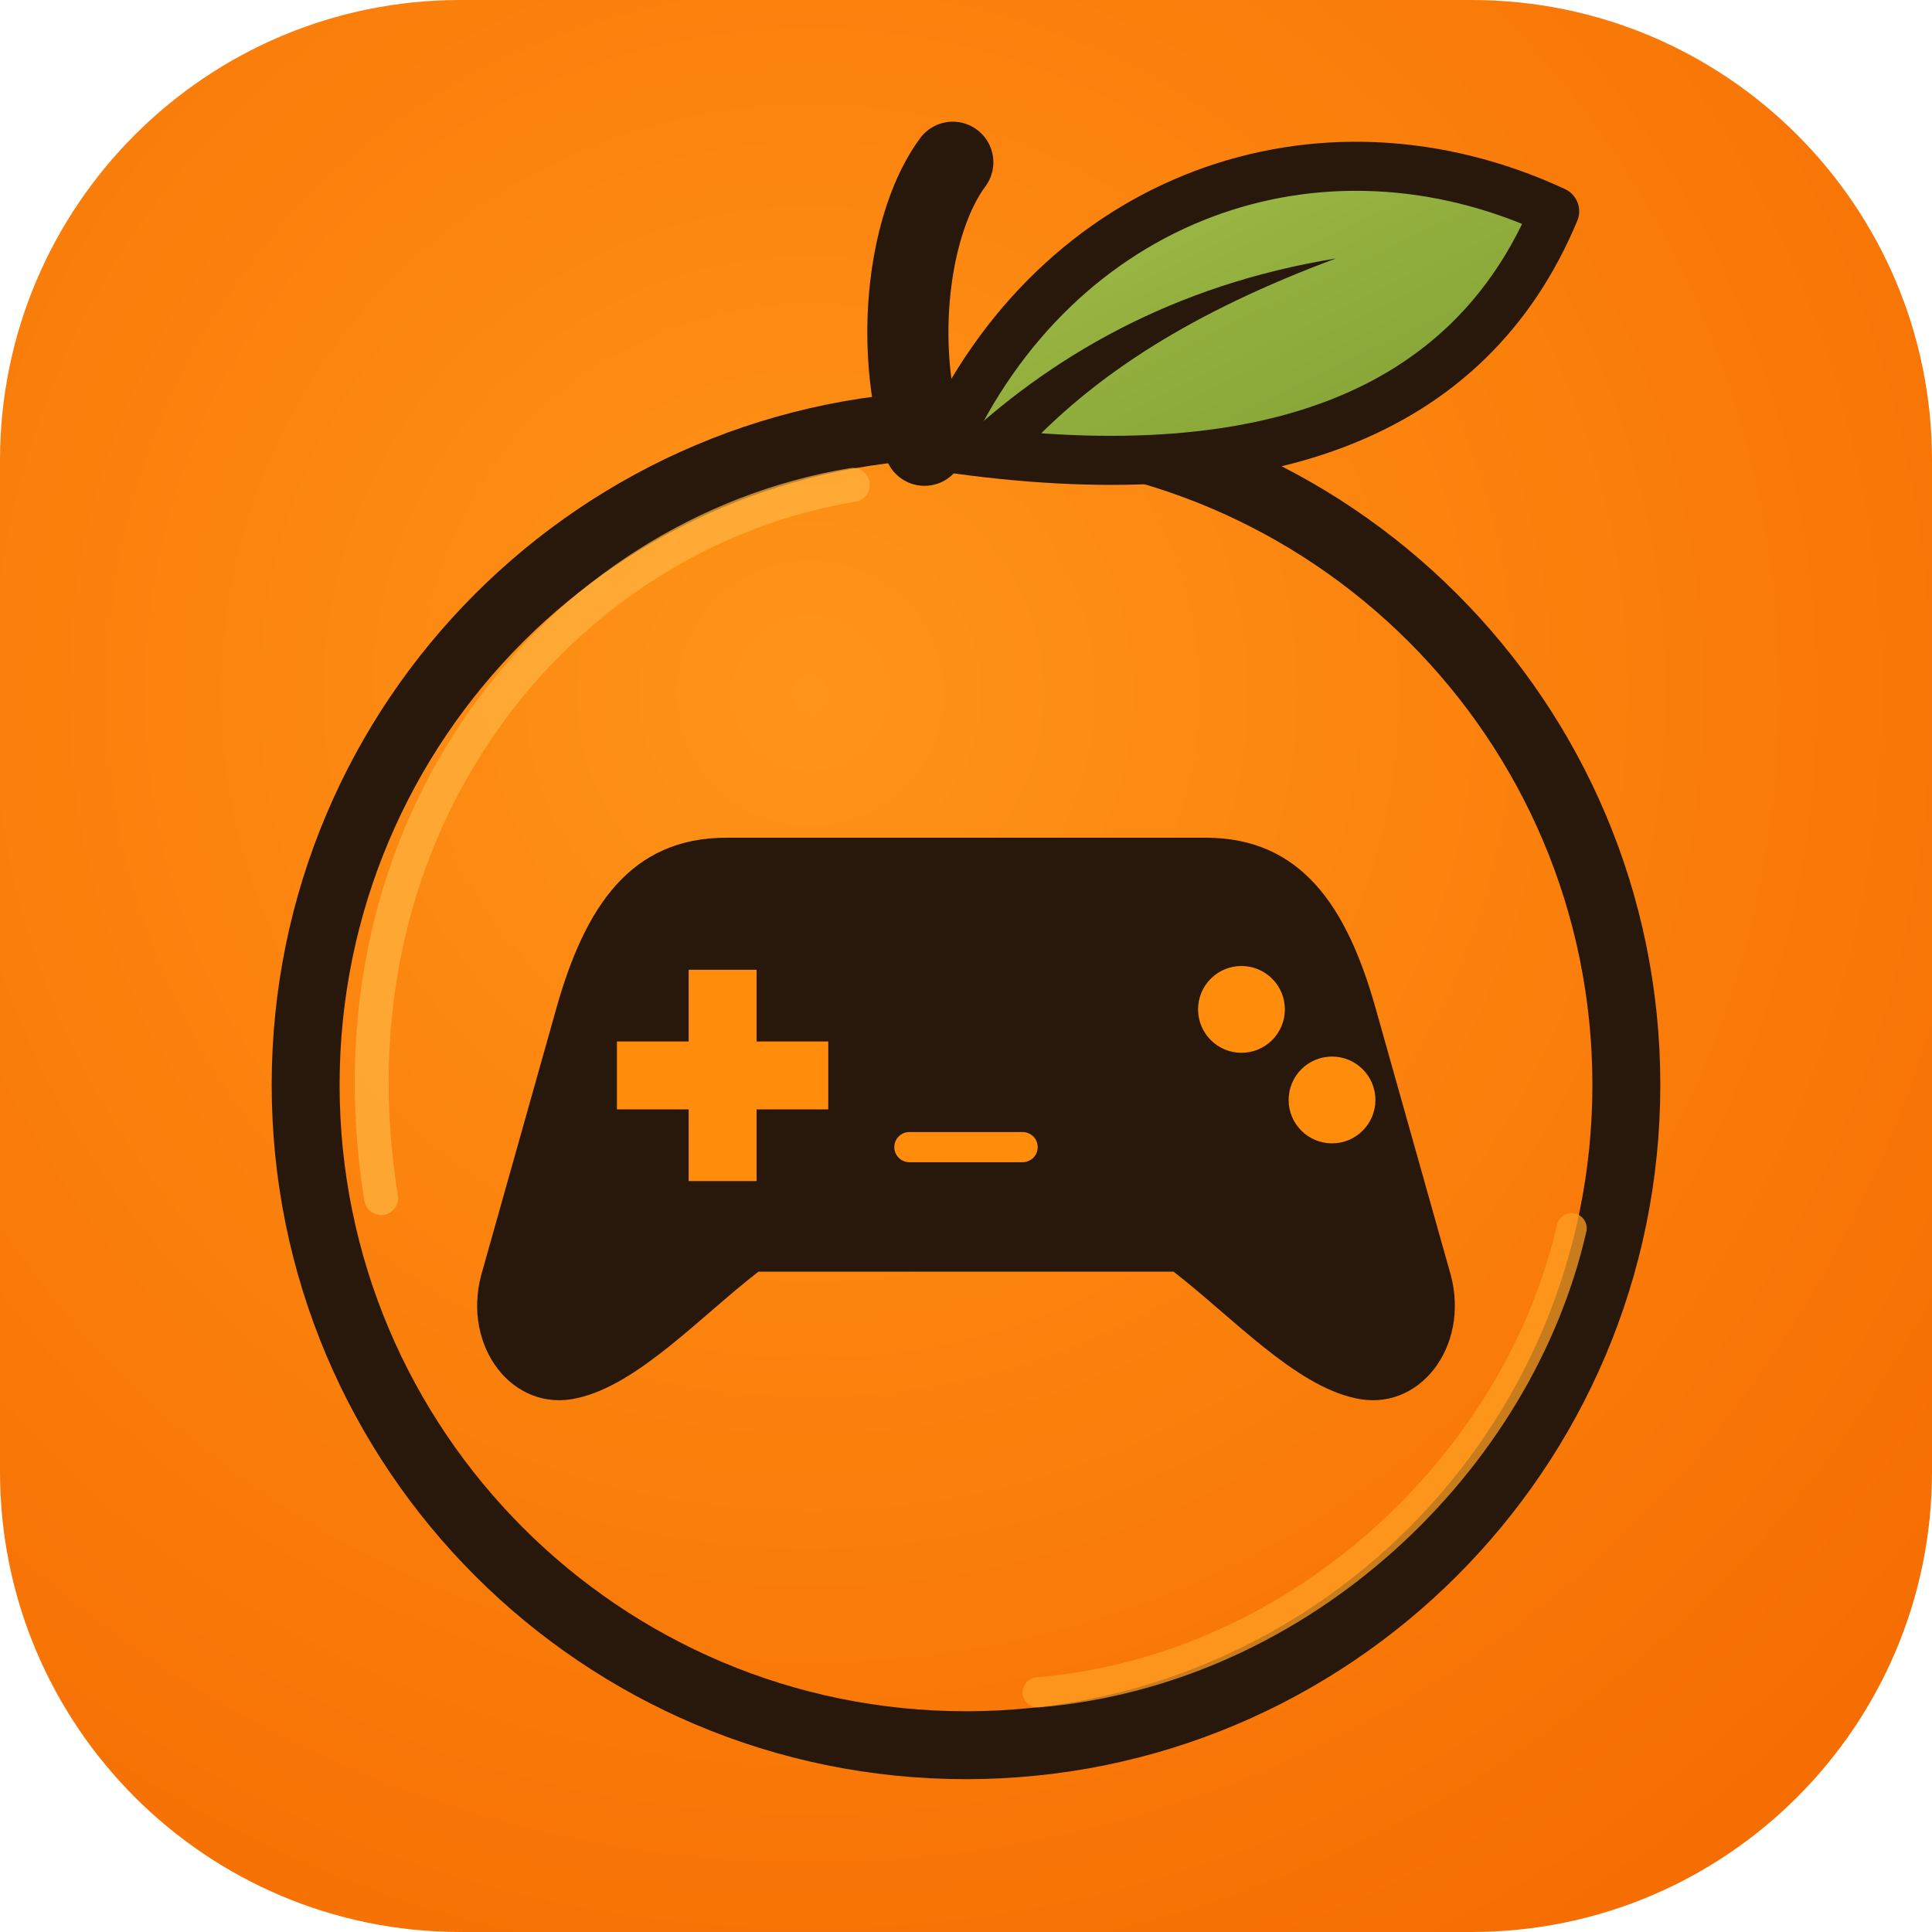
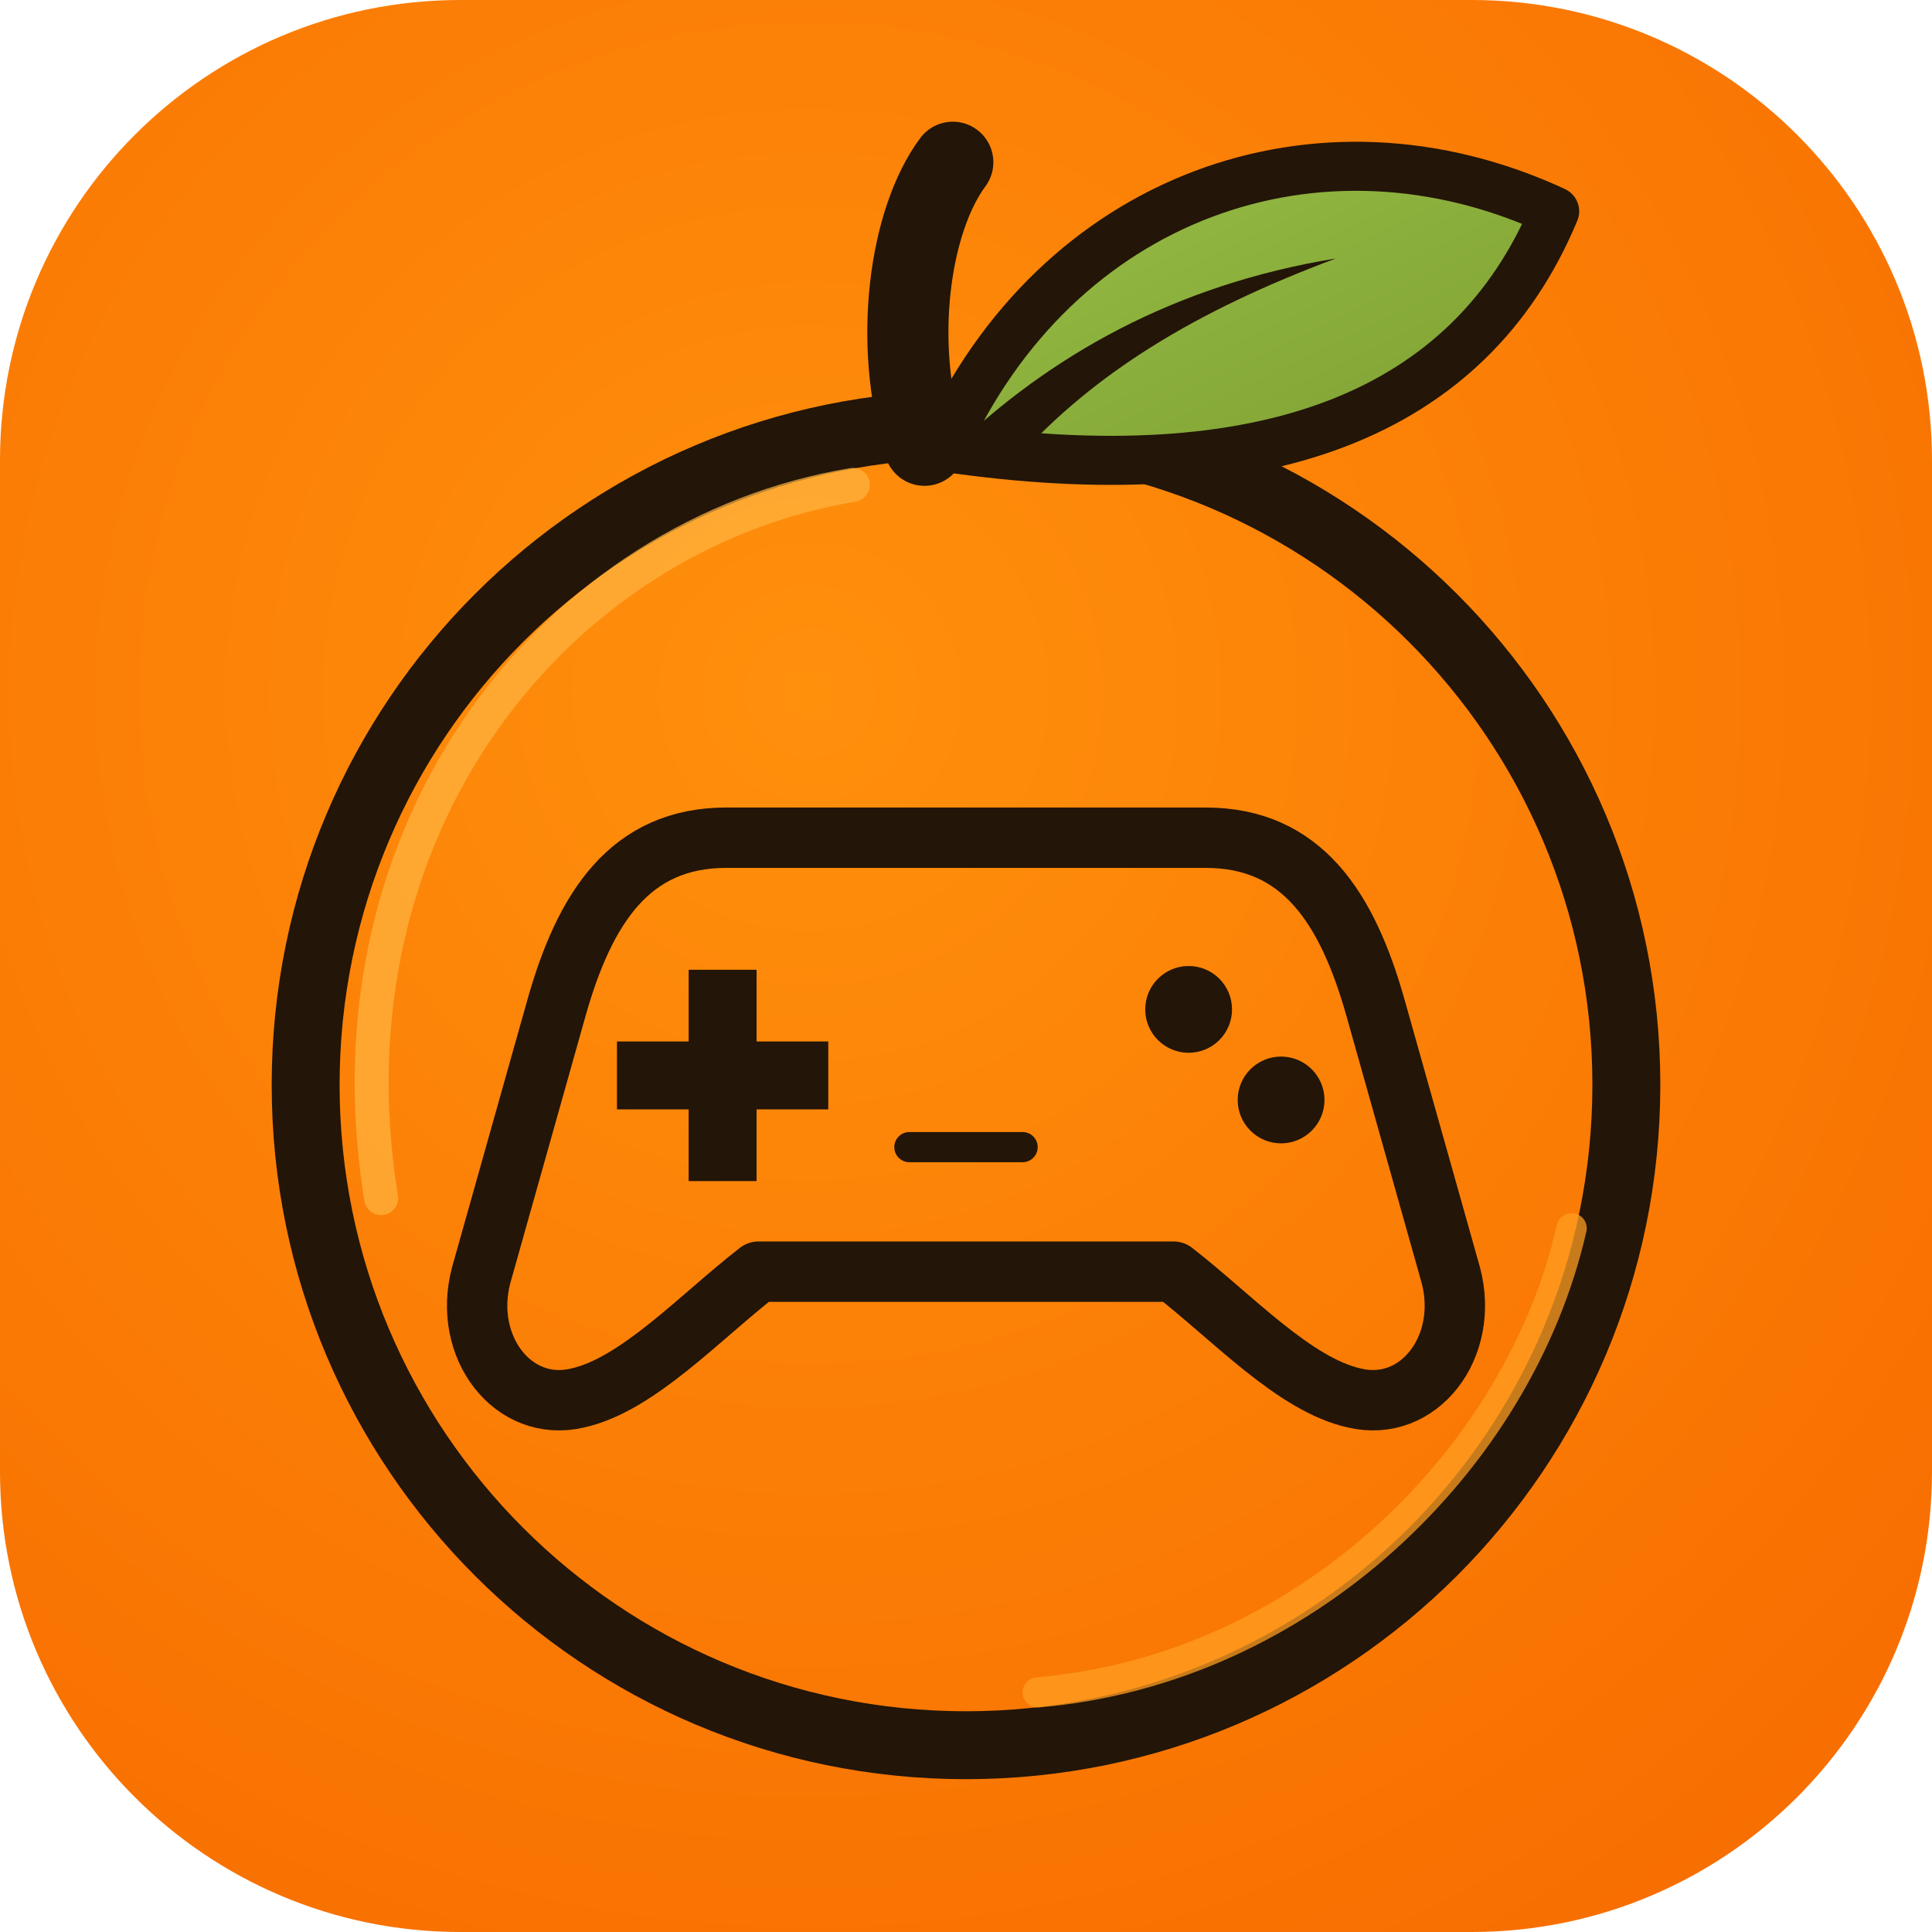
<svg xmlns="http://www.w3.org/2000/svg" width="1024" height="1024" viewBox="0 0 1024 1024" role="img" aria-labelledby="title desc">
  <defs>
    <radialGradient id="orange" cx="42%" cy="36%" r="80%">
-       <stop stop-color="#ff9418" />
-       <stop offset="1" stop-color="#f56b00" />
+       <stop stop-color="#ff900c" />
+       <stop offset="1" stop-color="#f76c00" />
    </radialGradient>
    <linearGradient id="leaf" x2="1" y2="1">
-       <stop stop-color="#a4be49" />
+       <stop stop-color="#97be45" />
      <stop offset="1" stop-color="#7e9f32" />
    </linearGradient>
  </defs>
  <rect width="1024" height="1024" rx="244" fill="url(#orange)" />
-   <circle cx="512" cy="575" r="350" fill="none" stroke="#28180c" stroke-width="36" />
+   <circle cx="512" cy="575" r="350" fill="none" stroke="#231508" stroke-width="36" />
  <path d="M202 635C170 437 296 283 452 257" fill="none" stroke="#ffb541" stroke-width="18" stroke-linecap="round" opacity=".7" />
  <path d="M550 897C691 885 805 774 833 651" fill="none" stroke="#ff9d22" stroke-width="16" stroke-linecap="round" opacity=".75" />
-   <path d="M490 236C473 182 482 117 505 86" fill="none" stroke="#28180c" stroke-width="43" stroke-linecap="round" />
-   <path d="M500 237C560 104 699 54 824 112C779 220 670 262 500 237Z" fill="url(#leaf)" stroke="#28180c" stroke-width="26" stroke-linejoin="round" />
-   <path d="M505 238C556 189 622 151 708 137C633 165 580 198 540 242Z" fill="#28180c" />
-   <path d="M385 444H639C690 444 714 481 729 534L769 676C779 714 752 749 718 741C686 734 653 698 622 674H402C371 698 338 734 306 741C272 749 245 714 255 676L295 534C310 481 334 444 385 444Z" fill="#28180c" />
-   <path d="M365 514H401V552H439V588H401V626H365V588H327V552H365Z" fill="#ff8c0b" />
-   <g fill="#ff8c0b">
-     <circle cx="658" cy="535" r="23" />
-     <circle cx="706" cy="583" r="23" />
+   <path d="M490 236C473 182 482 117 505 86" fill="none" stroke="#231508" stroke-width="43" stroke-linecap="round" />
+   <path d="M500 237C560 104 699 54 824 112C779 220 670 262 500 237Z" fill="url(#leaf)" stroke="#231508" stroke-width="26" stroke-linejoin="round" />
+   <path d="M505 238C556 189 622 151 708 137C633 165 580 198 540 242Z" fill="#231508" />
+   <path d="M385 444H639C690 444 714 481 729 534L769 676C779 714 752 749 718 741C686 734 653 698 622 674H402C371 698 338 734 306 741C272 749 245 714 255 676L295 534C310 481 334 444 385 444Z" fill="none" stroke="#231508" stroke-width="32" stroke-linejoin="round" />
+   <path d="M365 514H401V552H439V588H401V626H365V588H327V552H365Z" fill="#231508" />
+   <g fill="#231508">
+     <circle cx="630" cy="535" r="23" />
+     <circle cx="679" cy="583" r="23" />
    <rect x="474" y="600" width="76" height="16" rx="8" />
  </g>
</svg>
